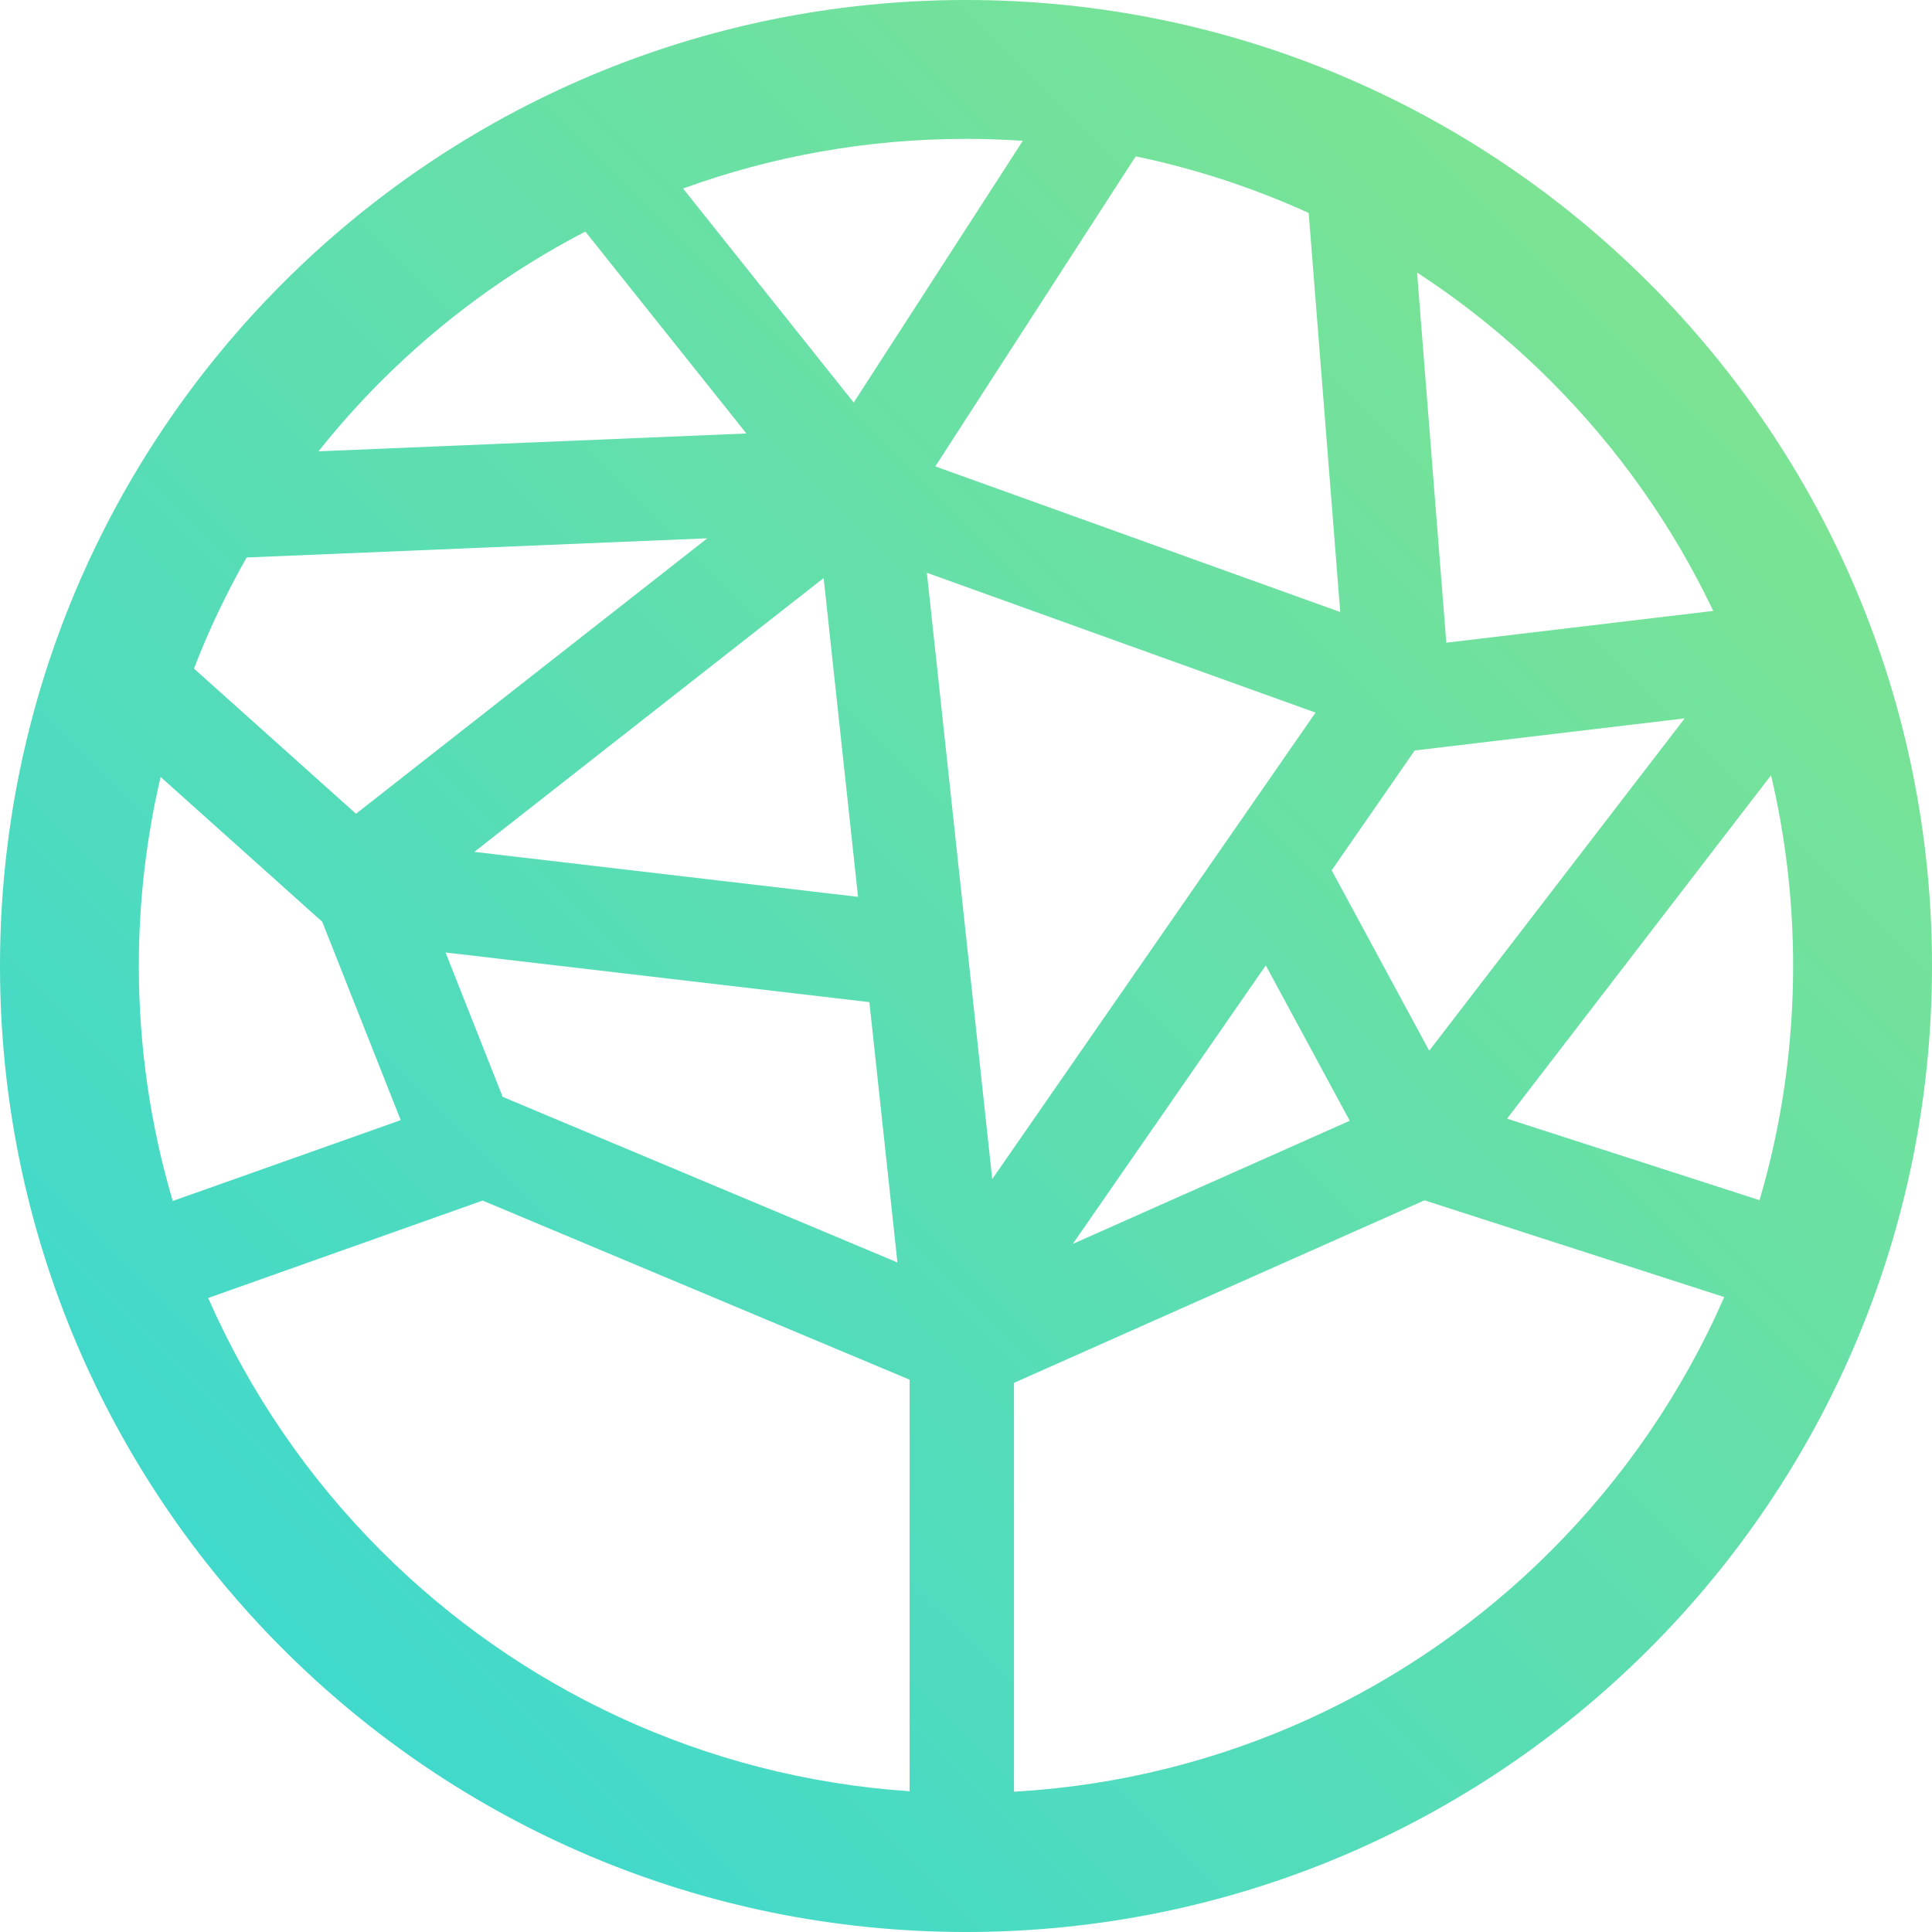
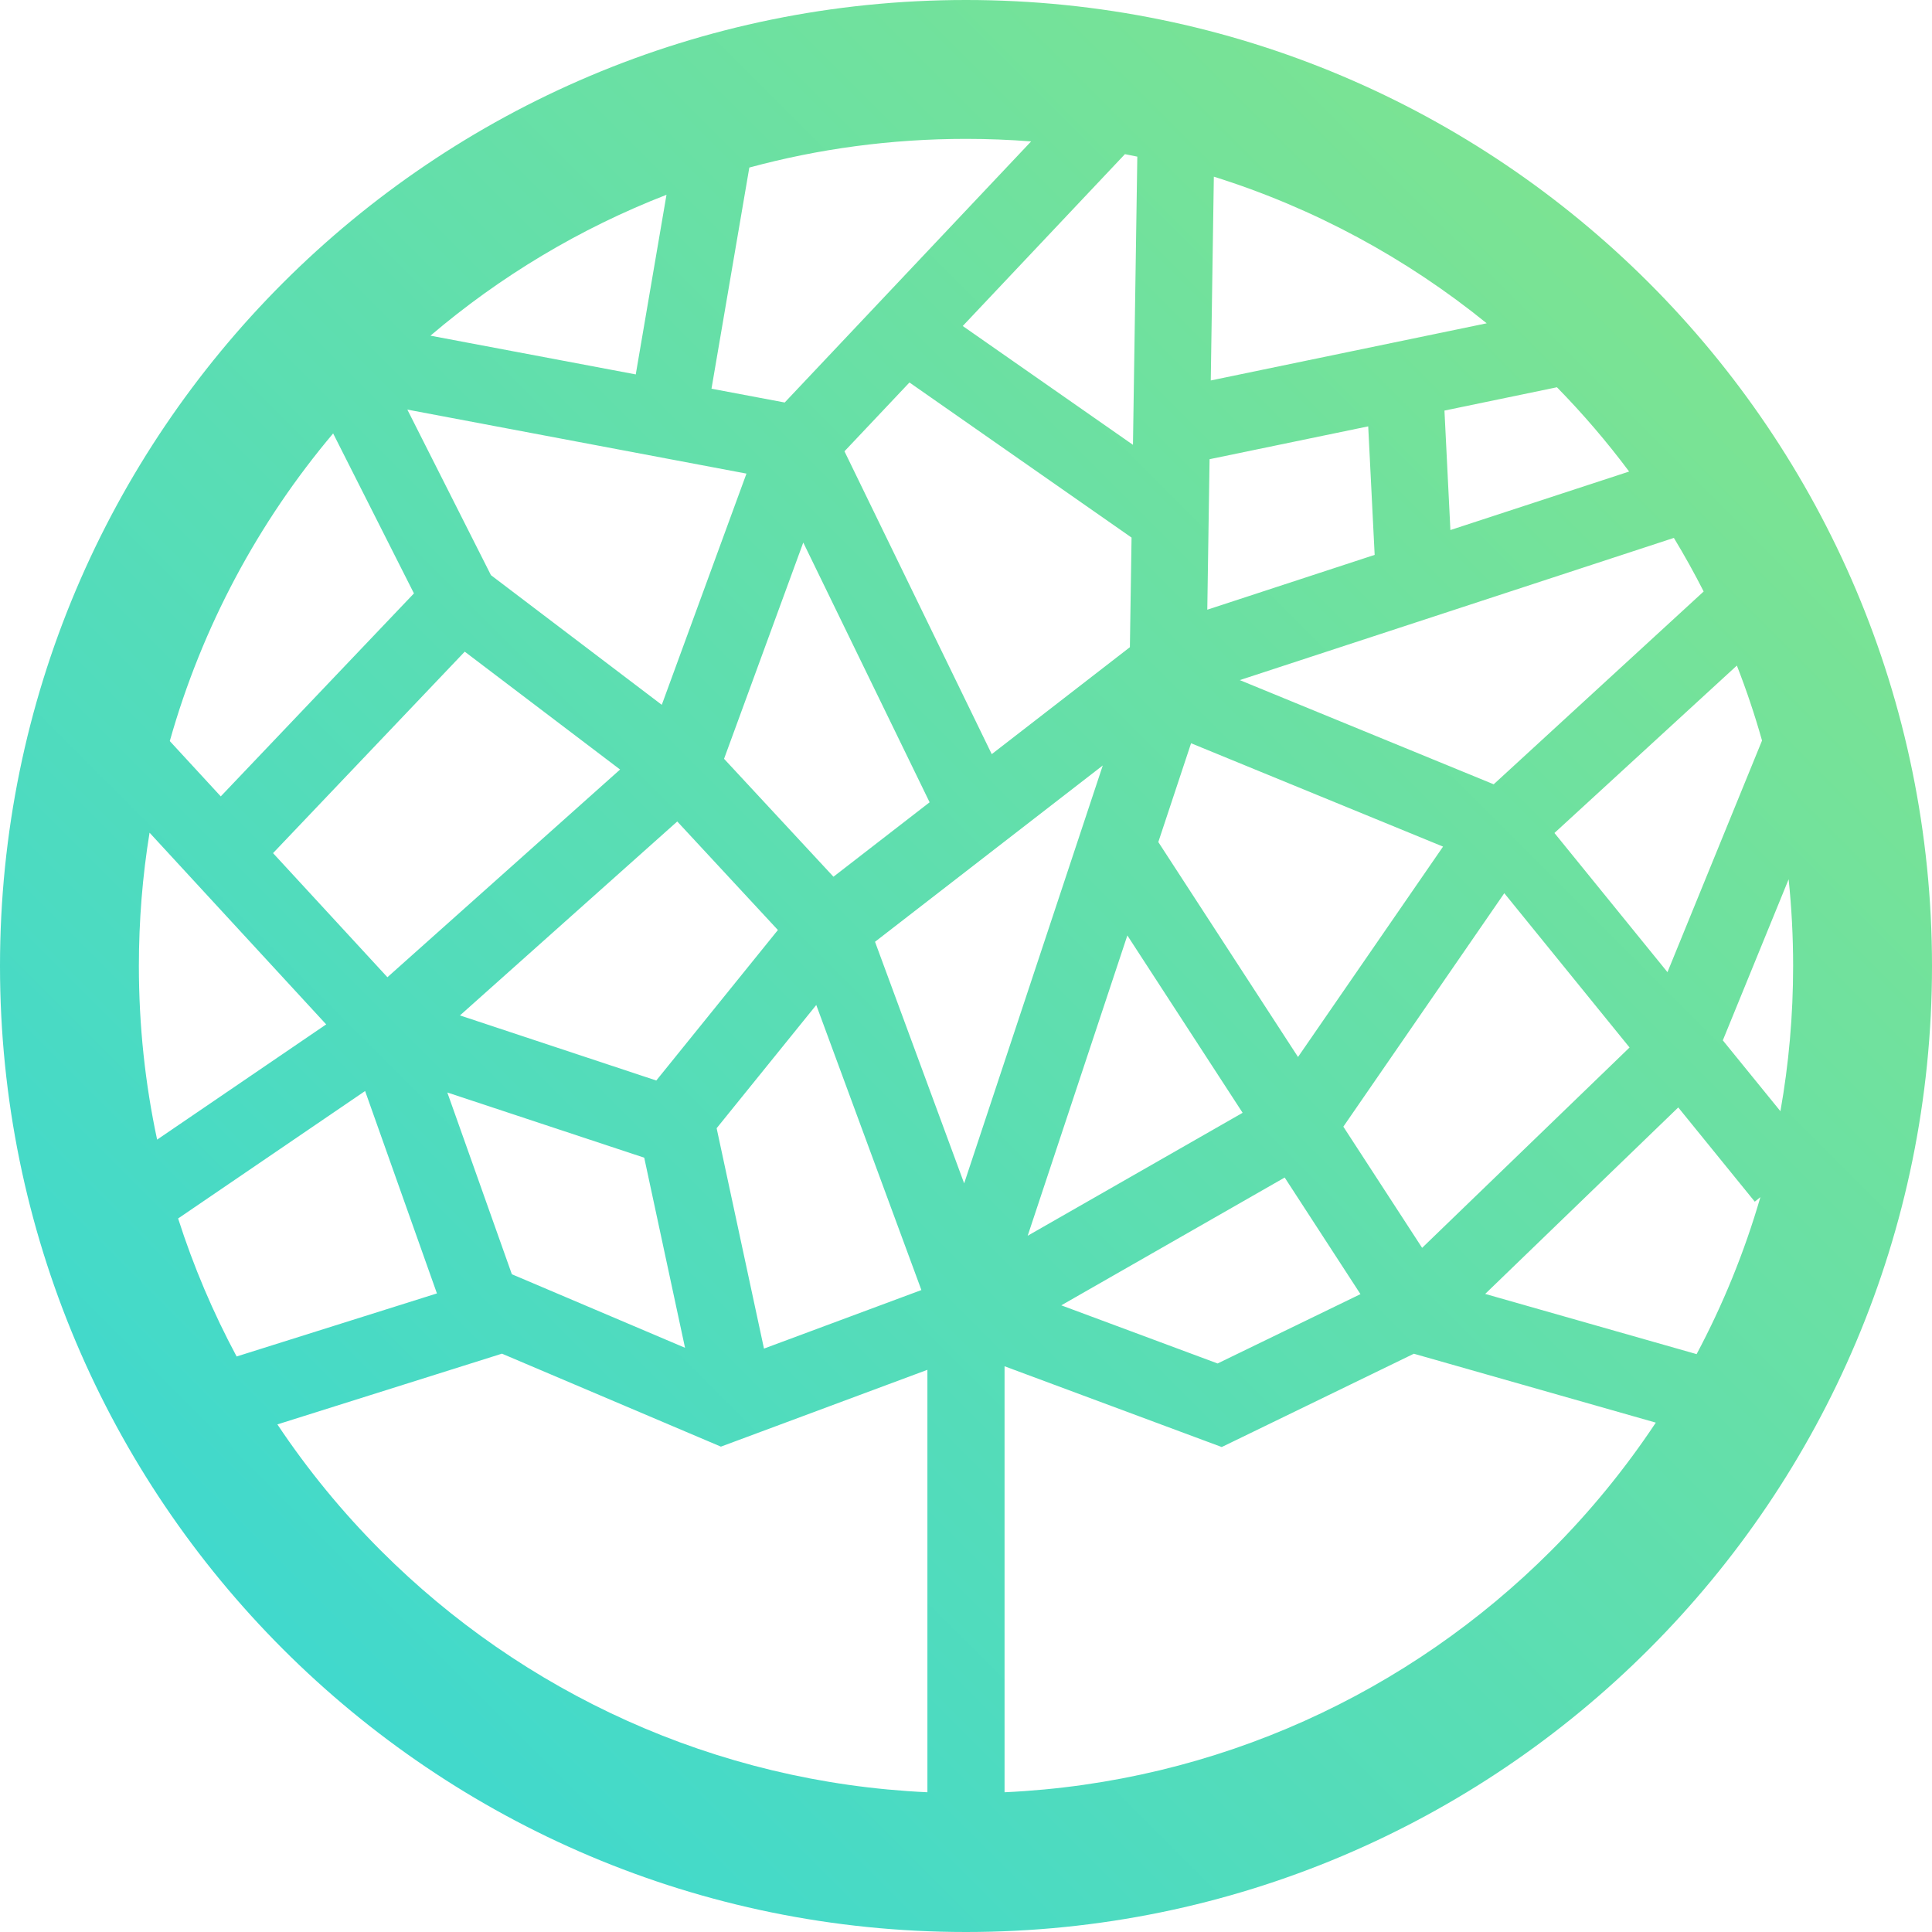
<svg xmlns="http://www.w3.org/2000/svg" viewBox="0 0 512 512">
  <defs>
    <linearGradient id="gradient" x1="77" y1="435" x2="435" y2="77" gradientUnits="userSpaceOnUse">
      <stop offset="0" stop-color="#41d9cc" />
      <stop offset="1" stop-color="#7be393" />
    </linearGradient>
  </defs>
-   <path d="m 352.909,230.639 25.846,47.814 67.707,-88.076 -71.553,8.512 z m -107.279,-78.845 17.324,160.676 85.67,-123.622 z m -127.56,100.624 15.136,38.263 0.44,0.18 104.182,43.698 -7.433,-68.984 z m 100.206,-99.235 -92.573,72.571 101.685,11.919 z m 248.017,164.872 c 5.805,-19.681 8.902,-40.501 8.902,-62.061 0,-17.393 -2.018,-34.317 -5.855,-50.542 l -69.964,91.003 z M 268.718,474.826 c 55.478,-3.167 105.421,-26.964 142.277,-63.829 19.222,-19.222 34.897,-41.99 45.937,-67.256 L 377.506,318.096 268.718,366.469 Z M 55.168,343.981 c 11.05,25.156 26.675,47.854 45.837,67.016 36.366,36.365 85.47,60.023 140.049,63.699 V 365.63 L 127.91,318.166 Z M 42.56,205.893 c -3.756,16.105 -5.765,32.869 -5.765,50.102 0,21.639 3.147,42.539 8.982,62.28 L 106.19,296.846 85.4,244.276 Z m 22.809,-58.154 c -5.355,9.411 -10.031,19.242 -13.967,29.442 l 42.94,38.473 93.103,-73 z M 155.115,61.361 c -20.051,10.41 -38.284,23.807 -54.109,39.642 -5.884,5.874 -11.419,12.088 -16.604,18.602 L 197.805,114.88 Z M 271.056,37.314 c -4.975,-0.34 -9.991,-0.51 -15.046,-0.51 -26.345,0 -51.592,4.646 -74.99,13.157 l 45.218,56.716 z m 75.759,19.122 c -14.516,-6.604 -29.862,-11.669 -45.847,-15.006 l -53.1,82.171 107.309,38.593 z m 64.18,44.567 C 400.235,90.234 388.346,80.573 375.538,72.231 l 7.753,98.086 70.734,-8.422 C 443.214,139.177 428.598,118.597 410.995,101.003 M 256.01,0 C 326.694,0 390.694,28.653 437.02,74.988 483.357,121.314 512,185.313 512,255.995 512,326.687 483.357,390.696 437.02,437.012 390.694,483.347 326.694,512 256.01,512 185.316,512 121.306,483.347 74.99,437.012 28.653,390.696 0,326.687 0,255.995 0,185.313 28.653,121.314 74.99,74.988 121.306,28.653 185.316,0 256.01,0 m 101.685,297.016 -22.249,-41.181 -51.152,73.819 z" style="fill:url(#gradient);" />
+   <path d="M 74.978,74.978 C 28.658,121.308 0,185.32 0,256 v 0 c 0,70.689 28.658,134.692 74.978,181.022 v 0 C 121.308,483.352 185.31,512 256,512 v 0 c 70.68,0 134.692,-28.648 181.012,-74.978 v 0 C 483.342,390.692 512,326.69 512,256 v 0 C 512,185.32 483.342,121.308 437.012,74.978 v 0 C 390.692,28.658 326.68,0 256,0 V 0 C 185.31,0 121.308,28.658 74.978,74.978 M 188.553,103.012 198.579,44.401 c 18.306,-4.96 37.551,-7.598 57.421,-7.598 v 0 c 5.814,0 11.561,0.23 17.26,0.671 v 0 l -65.307,69.193 z m 66.583,-16.617 42.982,-45.543 c 1.094,0.201 2.197,0.432 3.281,0.662 v 0 l -1.151,76.369 z m 66.545,-39.576 c 26.662,8.356 51.108,21.673 72.311,38.856 v 0 L 320.866,100.825 Z M 176.628,51.616 168.482,99.222 114.074,88.957 c 18.459,-15.715 39.557,-28.408 62.554,-37.34 z m 47.165,67.984 17.221,-18.238 58.86,41.101 -0.441,29.051 -36.611,28.341 z m 159.003,-10.793 29.809,-6.179 c 6.86,7.004 13.259,14.468 19.131,22.335 v 0 l -47.366,15.504 z m -252.69,43.615 -22.153,-43.874 89.868,16.962 -22.441,61.278 z m 190.443,-30.73 42.041,-8.702 1.708,34.059 -44.354,14.526 z M 44.996,196.392 C 53.564,166.017 68.502,138.328 88.285,114.861 v 0 l 21.414,42.396 -51.194,53.794 z M 328.551,180.235 443.594,142.549 c 2.801,4.624 5.44,9.364 7.896,14.199 v 0 l -55.646,51.098 z m -136.668,20.858 20.992,-57.315 33.483,68.838 -25.482,19.726 z m -119.524,24.993 50.801,-53.391 41.168,31.238 -61.661,55.042 z m 339.584,-5.334 48.345,-44.373 c 2.533,6.486 4.759,13.106 6.668,19.879 v 0 l -25.06,61.374 z m -104.979,2.399 8.683,-26.182 66.775,27.391 -38.434,55.752 z m -14.717,-20.292 -36.736,110.745 -23.621,-64.022 z m -170.353,66.238 57.584,-51.396 26.672,28.763 -32.227,39.883 z M 36.803,256 c 0,-12.031 0.959,-23.822 2.83,-35.326 v 0 l 46.81,50.801 -44.805,30.538 c -3.176,-14.842 -4.835,-30.231 -4.835,-46.013 m 419.762,19.706 17.442,-42.694 c 0.787,7.56 1.19,15.226 1.19,22.988 v 0 c 0,13.134 -1.151,25.99 -3.368,38.482 v 0 z m -100.566,22.872 42.655,-61.872 33.196,40.89 -54.974,53.094 z m -57.239,-50.676 30.548,47.002 -56.96,32.582 z m -108.845,51.089 26.403,-32.658 27.861,75.544 -41.715,15.514 z M 47.203,322.909 96.757,289.129 115.791,342.769 62.707,359.482 C 56.49,347.883 51.281,335.65 47.203,322.909 m 90.338,15.581 -1.89,-0.796 -17.106,-48.172 52.182,17.279 10.813,50.379 z m 256.048,4.413 51.165,-49.419 20.282,24.974 1.487,-1.209 c -4.221,14.545 -9.911,28.475 -16.905,41.61 v 0 z m -112.338,3.022 59.205,-33.867 20.081,30.903 -37.858,18.373 z m -180.245,65.077 C 90.77,400.775 81.56,389.55 73.51,377.481 v 0 l 59.512,-18.747 54.293,23.055 3.732,1.583 3.828,-1.42 50.897,-18.939 v 111.954 c -56.461,-2.6 -107.349,-26.547 -144.766,-63.964 m 226.652,-29.406 47.03,-22.844 64.118,18.258 c -8.136,12.252 -17.452,23.64 -27.804,33.992 v 0 c -37.427,37.417 -88.314,61.364 -144.785,63.964 v 0 -112.894 l 53.449,19.879 4.106,1.525 z" style="fill:url(#gradient);" id="symbol" />
</svg>
